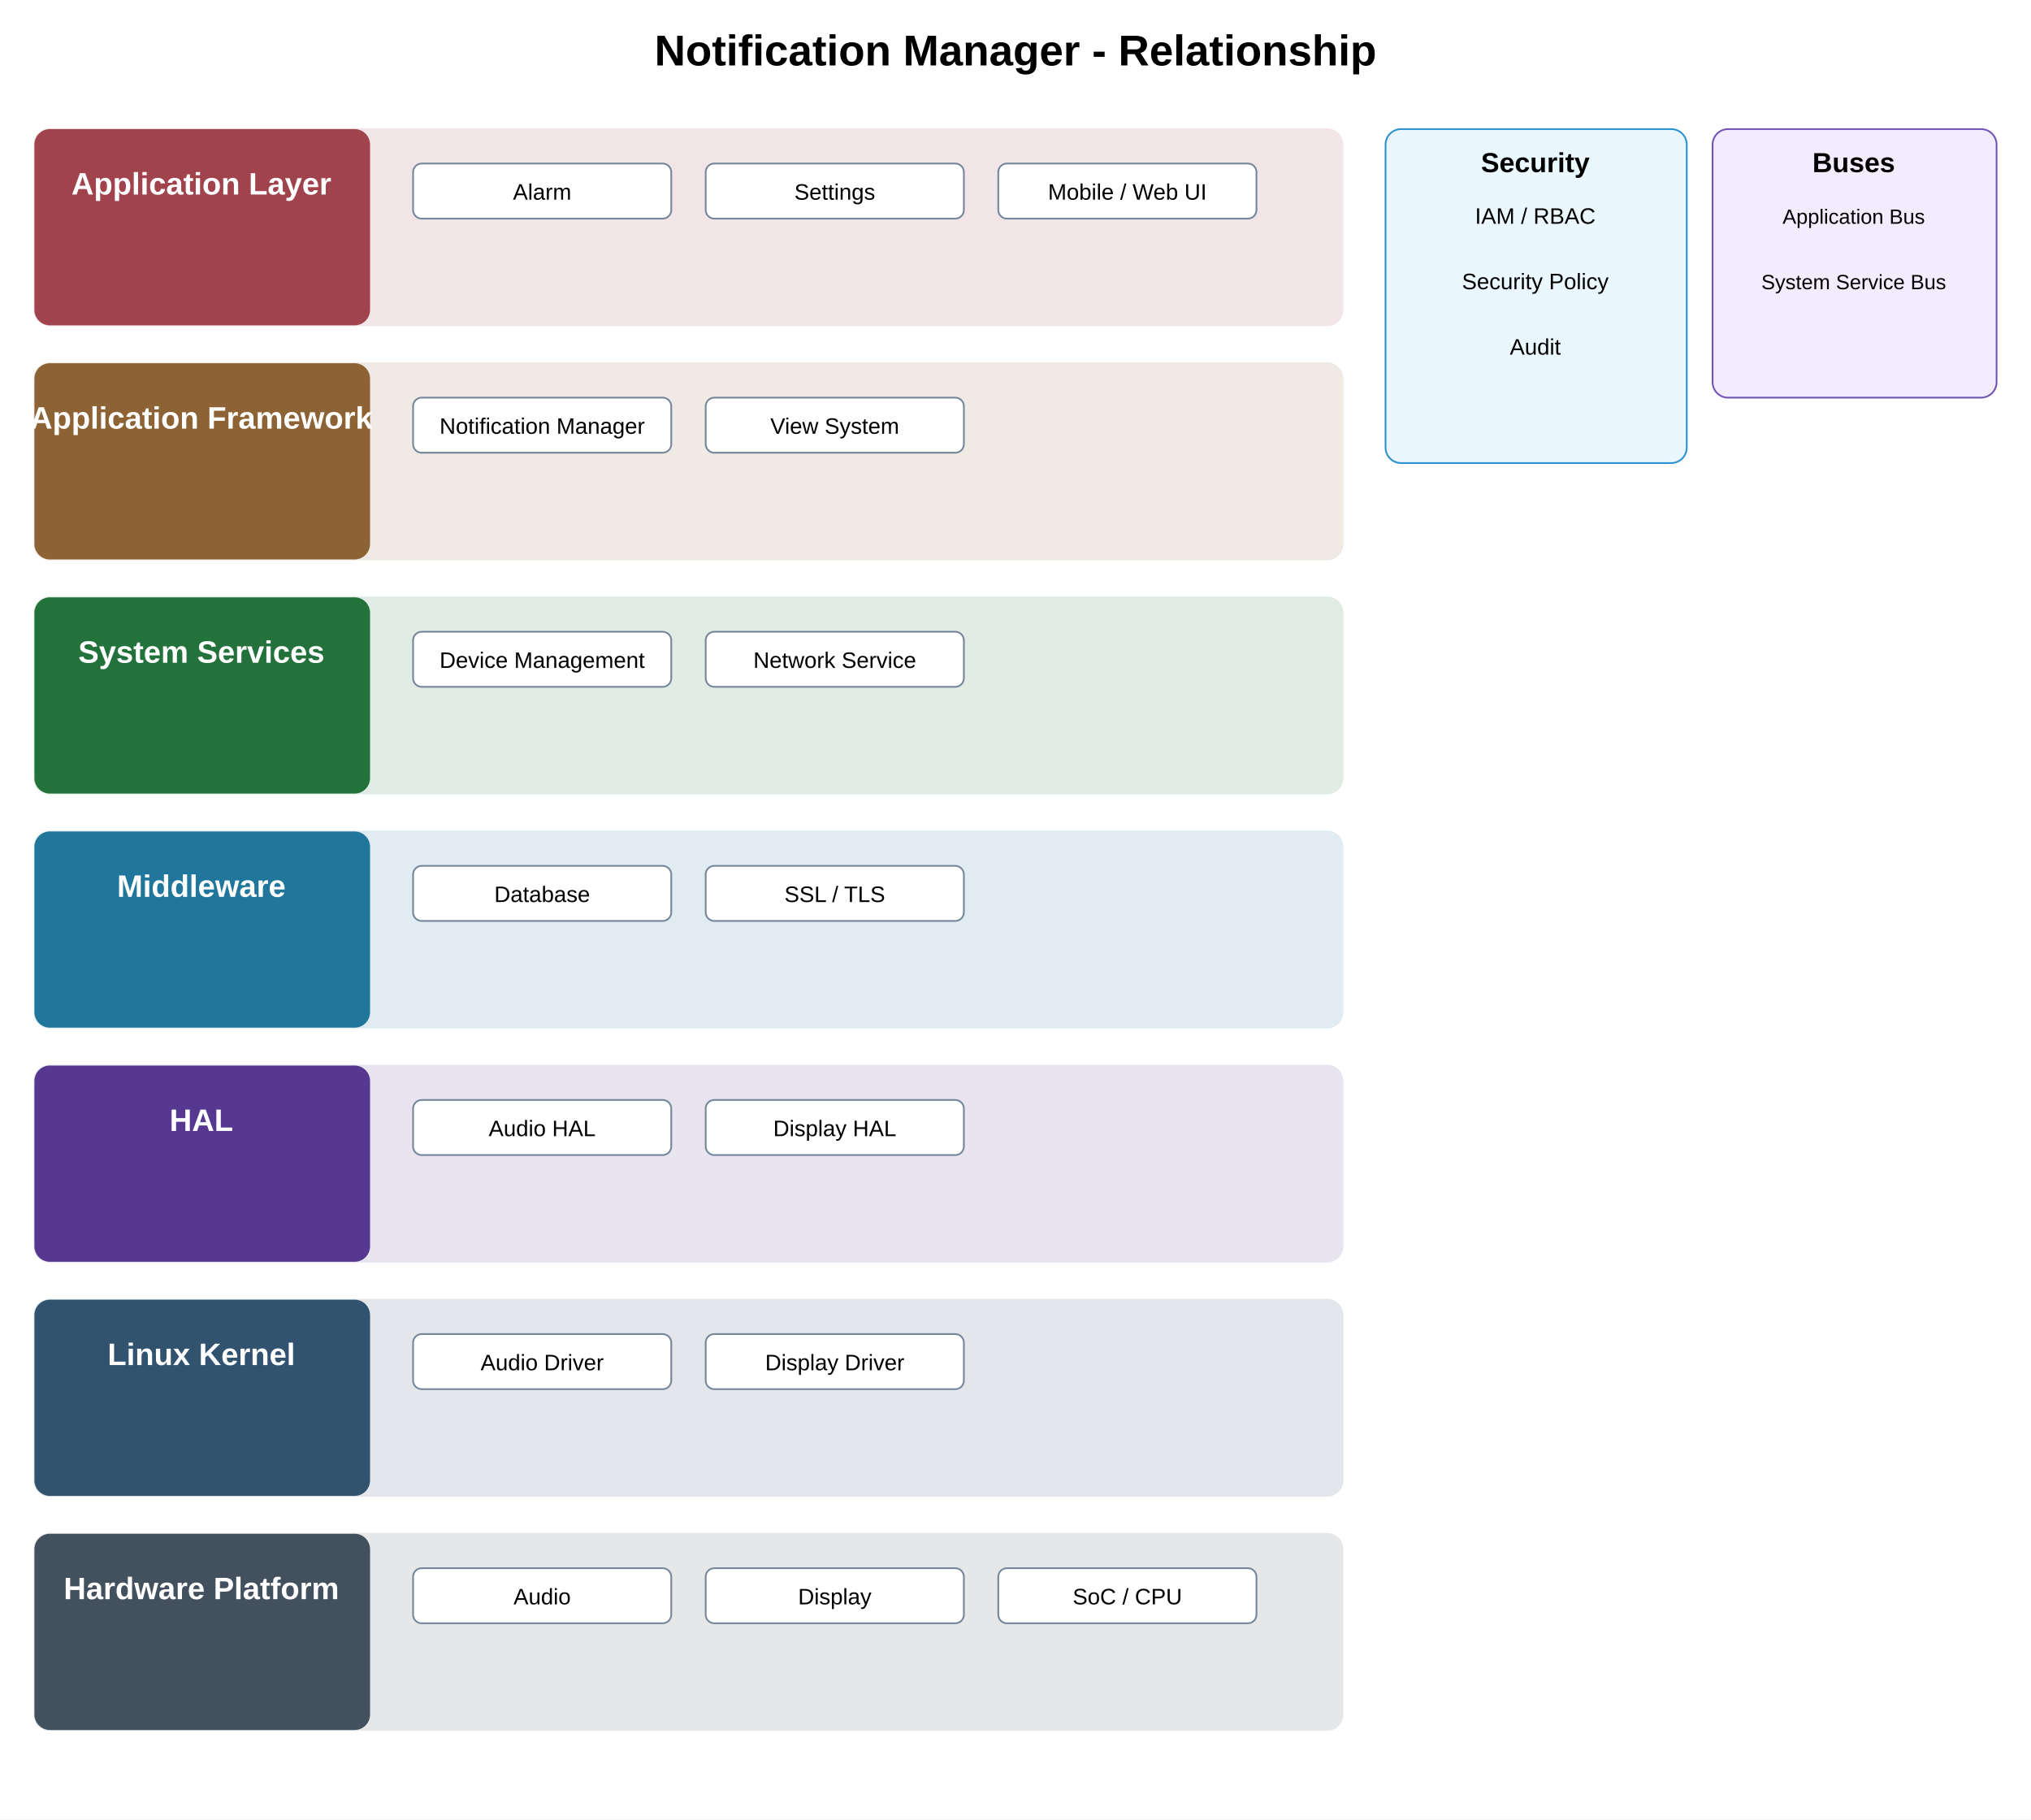
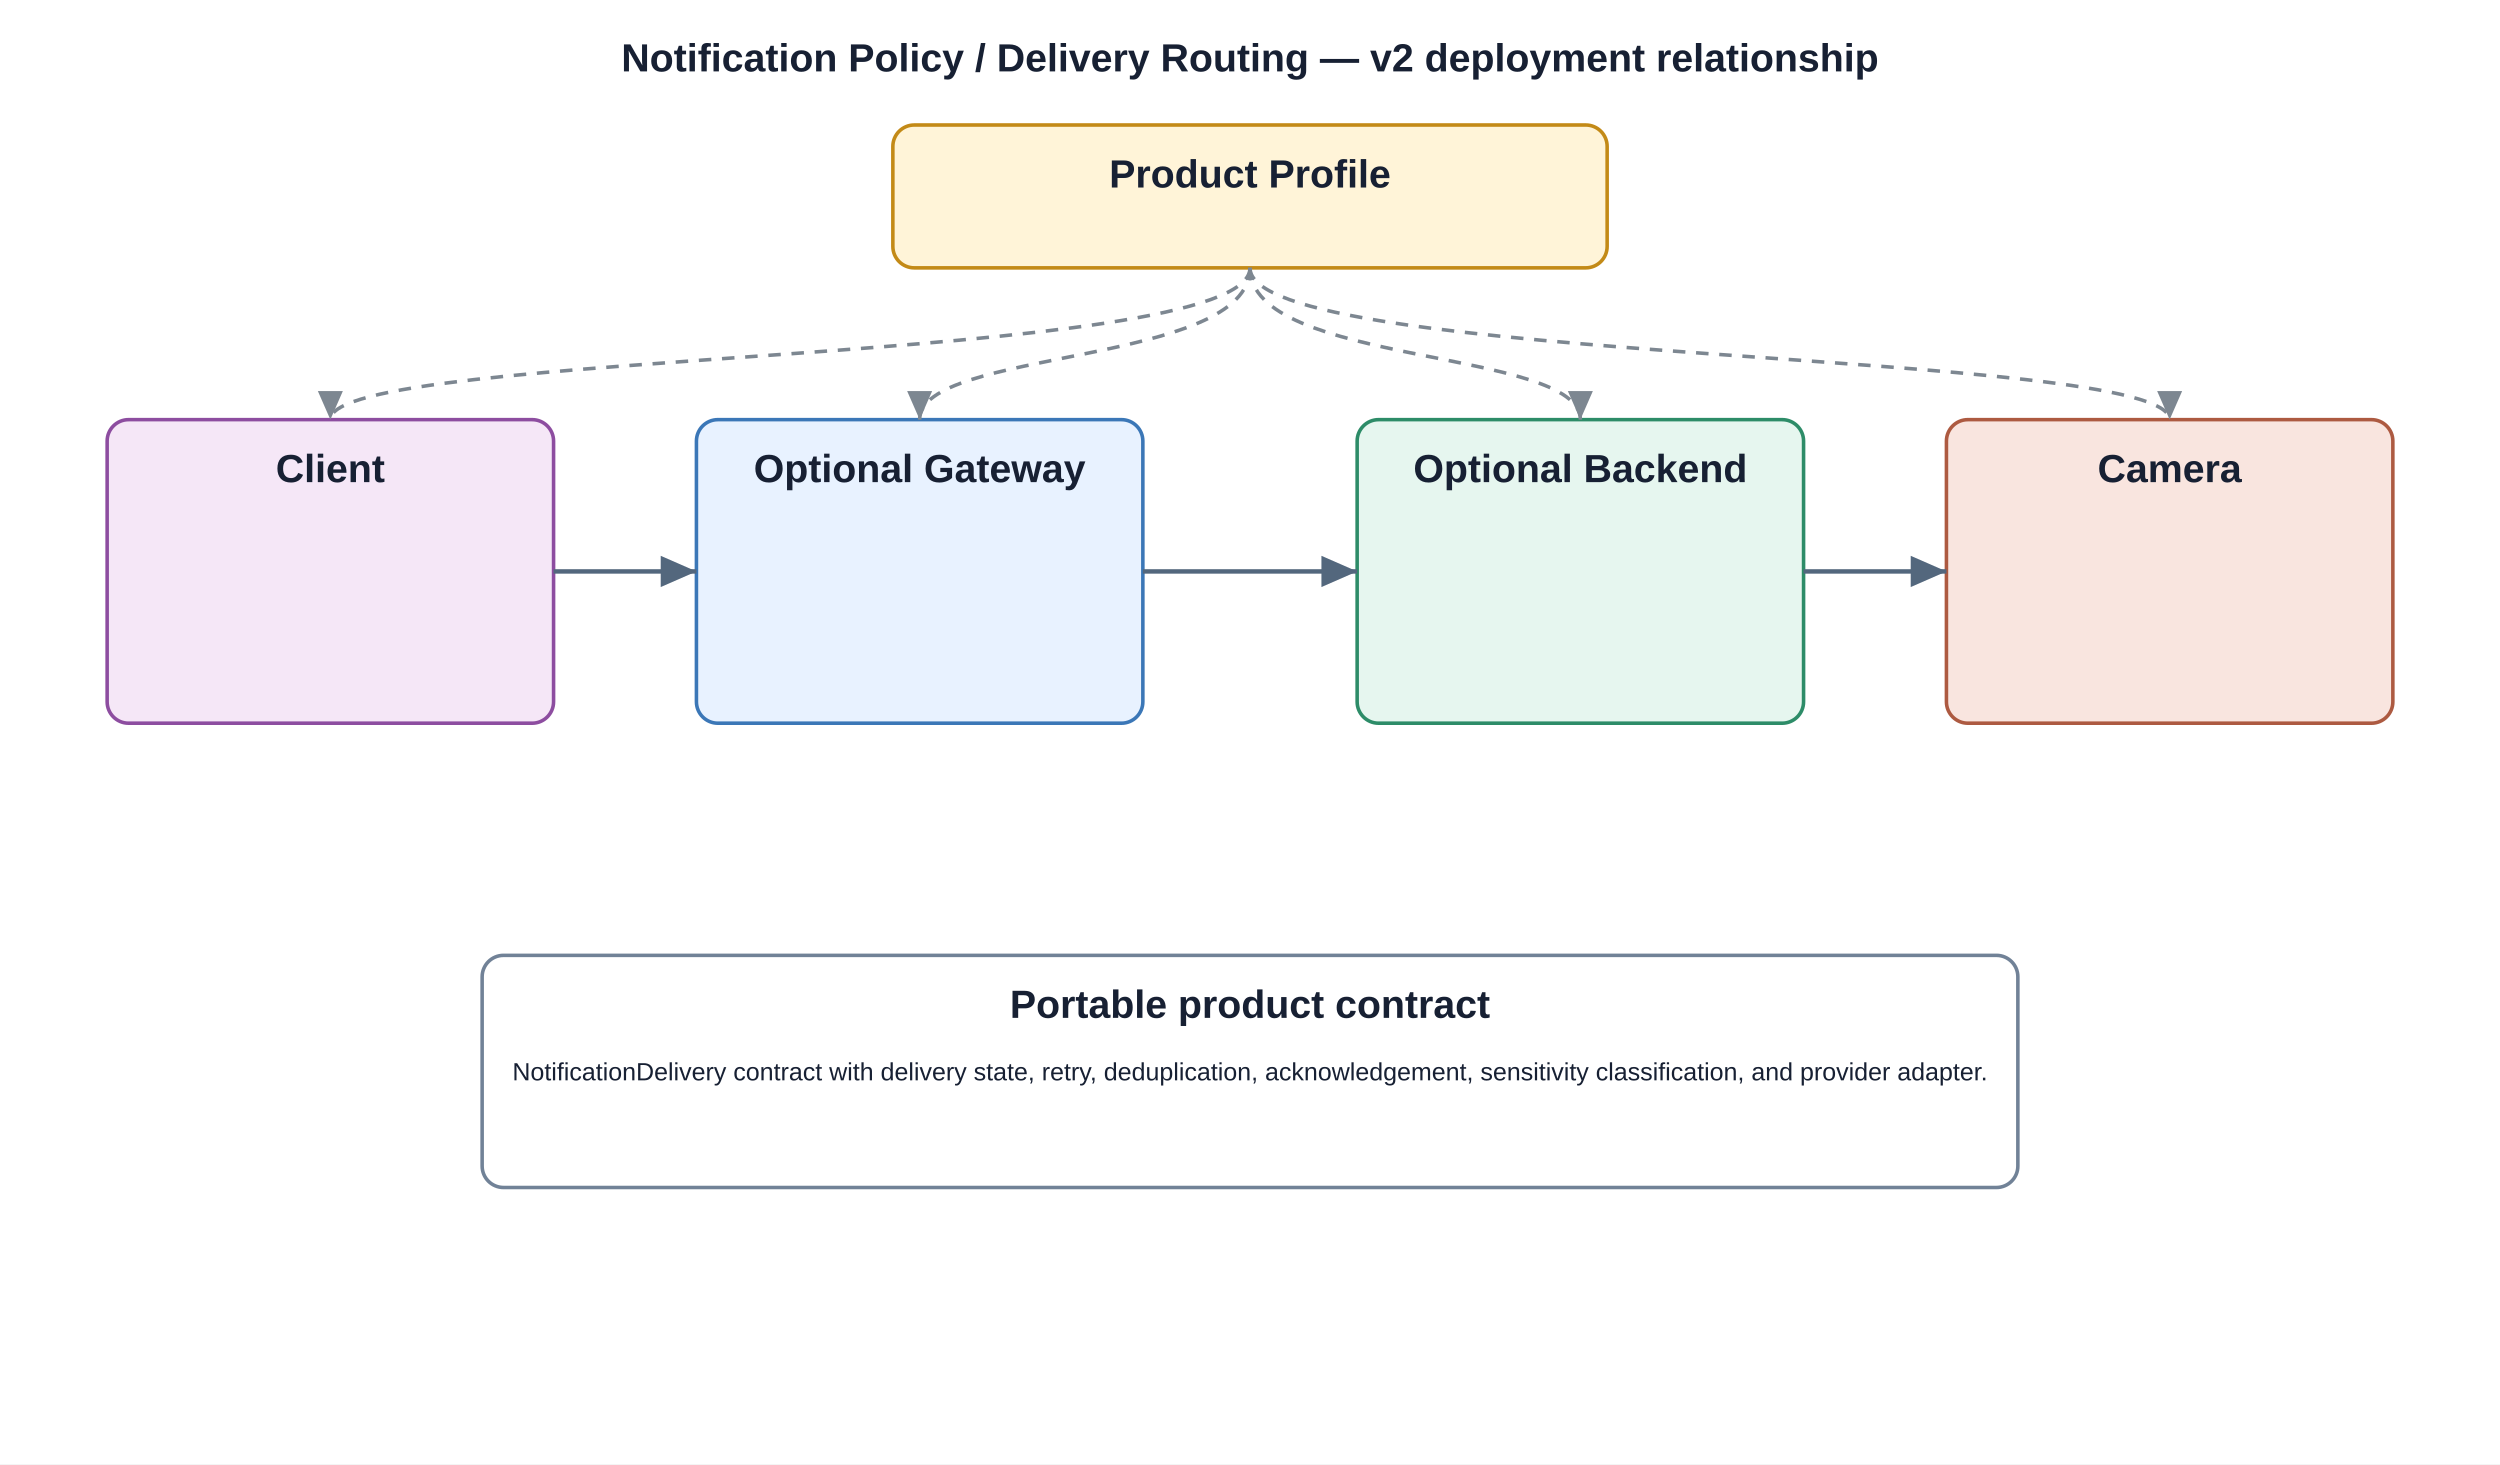
- <svg xmlns="http://www.w3.org/2000/svg" width="1180" height="1057">
-   <rect width="100%" height="100%" fill="white" />
-   <text x="590" y="38" font-family="Arial" font-size="25" font-weight="bold" text-anchor="middle">Notification Manager - Relationship</text>
-   <rect x="20" y="75" width="760" height="114" rx="9" fill="#a1434d" opacity=".14" stroke="#a1434d" />
-   <rect x="20" y="75" width="195" height="114" rx="9" fill="#a1434d" />
-   <text x="117" y="113" font-family="Arial" font-size="18" font-weight="bold" fill="white" text-anchor="middle">Application Layer</text>
-   <rect x="240" y="95" width="150" height="32" rx="5" fill="white" stroke="#75869a" />
-   <text x="315" y="116" font-family="Arial" font-size="13" text-anchor="middle">Alarm</text>
-   <rect x="410" y="95" width="150" height="32" rx="5" fill="white" stroke="#75869a" />
-   <text x="485" y="116" font-family="Arial" font-size="13" text-anchor="middle">Settings</text>
-   <rect x="580" y="95" width="150" height="32" rx="5" fill="white" stroke="#75869a" />
-   <text x="655" y="116" font-family="Arial" font-size="13" text-anchor="middle">Mobile / Web UI</text>
-   <rect x="20" y="211" width="760" height="114" rx="9" fill="#8d6335" opacity=".14" stroke="#8d6335" />
-   <rect x="20" y="211" width="195" height="114" rx="9" fill="#8d6335" />
-   <text x="117" y="249" font-family="Arial" font-size="18" font-weight="bold" fill="white" text-anchor="middle">Application Framework</text>
-   <rect x="240" y="231" width="150" height="32" rx="5" fill="white" stroke="#75869a" />
-   <text x="315" y="252" font-family="Arial" font-size="13" text-anchor="middle">Notification Manager</text>
-   <rect x="410" y="231" width="150" height="32" rx="5" fill="white" stroke="#75869a" />
-   <text x="485" y="252" font-family="Arial" font-size="13" text-anchor="middle">View System</text>
-   <rect x="20" y="347" width="760" height="114" rx="9" fill="#23723b" opacity=".14" stroke="#23723b" />
-   <rect x="20" y="347" width="195" height="114" rx="9" fill="#23723b" />
-   <text x="117" y="385" font-family="Arial" font-size="18" font-weight="bold" fill="white" text-anchor="middle">System Services</text>
-   <rect x="240" y="367" width="150" height="32" rx="5" fill="white" stroke="#75869a" />
-   <text x="315" y="388" font-family="Arial" font-size="13" text-anchor="middle">Device Management</text>
-   <rect x="410" y="367" width="150" height="32" rx="5" fill="white" stroke="#75869a" />
-   <text x="485" y="388" font-family="Arial" font-size="13" text-anchor="middle">Network Service</text>
-   <rect x="20" y="483" width="760" height="114" rx="9" fill="#20769b" opacity=".14" stroke="#20769b" />
-   <rect x="20" y="483" width="195" height="114" rx="9" fill="#20769b" />
-   <text x="117" y="521" font-family="Arial" font-size="18" font-weight="bold" fill="white" text-anchor="middle">Middleware</text>
-   <rect x="240" y="503" width="150" height="32" rx="5" fill="white" stroke="#75869a" />
-   <text x="315" y="524" font-family="Arial" font-size="13" text-anchor="middle">Database</text>
-   <rect x="410" y="503" width="150" height="32" rx="5" fill="white" stroke="#75869a" />
-   <text x="485" y="524" font-family="Arial" font-size="13" text-anchor="middle">SSL / TLS</text>
-   <rect x="20" y="619" width="760" height="114" rx="9" fill="#563891" opacity=".14" stroke="#563891" />
-   <rect x="20" y="619" width="195" height="114" rx="9" fill="#563891" />
-   <text x="117" y="657" font-family="Arial" font-size="18" font-weight="bold" fill="white" text-anchor="middle">HAL</text>
-   <rect x="240" y="639" width="150" height="32" rx="5" fill="white" stroke="#75869a" />
-   <text x="315" y="660" font-family="Arial" font-size="13" text-anchor="middle">Audio HAL</text>
-   <rect x="410" y="639" width="150" height="32" rx="5" fill="white" stroke="#75869a" />
-   <text x="485" y="660" font-family="Arial" font-size="13" text-anchor="middle">Display HAL</text>
-   <rect x="20" y="755" width="760" height="114" rx="9" fill="#31536f" opacity=".14" stroke="#31536f" />
-   <rect x="20" y="755" width="195" height="114" rx="9" fill="#31536f" />
-   <text x="117" y="793" font-family="Arial" font-size="18" font-weight="bold" fill="white" text-anchor="middle">Linux Kernel</text>
-   <rect x="240" y="775" width="150" height="32" rx="5" fill="white" stroke="#75869a" />
-   <text x="315" y="796" font-family="Arial" font-size="13" text-anchor="middle">Audio Driver</text>
-   <rect x="410" y="775" width="150" height="32" rx="5" fill="white" stroke="#75869a" />
-   <text x="485" y="796" font-family="Arial" font-size="13" text-anchor="middle">Display Driver</text>
-   <rect x="20" y="891" width="760" height="114" rx="9" fill="#42515d" opacity=".14" stroke="#42515d" />
-   <rect x="20" y="891" width="195" height="114" rx="9" fill="#42515d" />
-   <text x="117" y="929" font-family="Arial" font-size="18" font-weight="bold" fill="white" text-anchor="middle">Hardware Platform</text>
-   <rect x="240" y="911" width="150" height="32" rx="5" fill="white" stroke="#75869a" />
-   <text x="315" y="932" font-family="Arial" font-size="13" text-anchor="middle">Audio</text>
-   <rect x="410" y="911" width="150" height="32" rx="5" fill="white" stroke="#75869a" />
-   <text x="485" y="932" font-family="Arial" font-size="13" text-anchor="middle">Display</text>
-   <rect x="580" y="911" width="150" height="32" rx="5" fill="white" stroke="#75869a" />
-   <text x="655" y="932" font-family="Arial" font-size="13" text-anchor="middle">SoC / CPU</text>
-   <rect x="805" y="75" width="175" height="194" rx="9" fill="#eaf7ff" stroke="#2b91cf" />
-   <text x="892" y="100" font-family="Arial" font-size="16" font-weight="bold" text-anchor="middle">Security</text>
-   <text x="892" y="130" font-family="Arial" font-size="13" text-anchor="middle">IAM / RBAC</text>
-   <text x="892" y="168" font-family="Arial" font-size="13" text-anchor="middle">Security Policy</text>
-   <text x="892" y="206" font-family="Arial" font-size="13" text-anchor="middle">Audit</text>
-   <rect x="995" y="75" width="165" height="156" rx="9" fill="#f3ecff" stroke="#7254b3" />
-   <text x="1077" y="100" font-family="Arial" font-size="16" font-weight="bold" text-anchor="middle">Buses</text>
-   <text x="1077" y="130" font-family="Arial" font-size="12" text-anchor="middle">Application Bus</text>
-   <text x="1077" y="168" font-family="Arial" font-size="12" text-anchor="middle">System Service Bus</text>
+ <svg xmlns="http://www.w3.org/2000/svg" width="1400" height="820">
+   <defs>
+     <style>text{font-family:Arial;fill:#172033}.h{font-size:22px;font-weight:bold}.t{font-size:14px}.p{fill:#fff4d8;stroke:#c38a17;stroke-width:2}.client{fill:#f5e7f7;stroke:#8d4da0;stroke-width:2}.cam{fill:#f9e5df;stroke:#ad5a41;stroke-width:2}.gw{fill:#e8f2ff;stroke:#3b77b7;stroke-width:2}.back{fill:#e6f6ef;stroke:#2d8c68;stroke-width:2}.x{fill:white;stroke:#718297;stroke-width:2}.a{stroke:#53677d;stroke-width:2.5;fill:none;marker-end:url(#a)}.o{stroke:#7d8791;stroke-width:2;stroke-dasharray:7 6;fill:none;marker-end:url(#o)}</style>
+     <marker id="a" markerWidth="10" markerHeight="10" refX="8" refY="3.5" orient="auto">
+       <polygon points="0 0,8 3.5,0 7" fill="#53677d" />
+     </marker>
+     <marker id="o" markerWidth="10" markerHeight="10" refX="8" refY="3.5" orient="auto">
+       <polygon points="0 0,8 3.5,0 7" fill="#7d8791" />
+     </marker>
+   </defs>
+   <rect width="1400" height="820" fill="white" />
+   <text x="700" y="40" class="h" text-anchor="middle">Notification Policy / Delivery Routing — v2 deployment relationship</text>
+   <rect x="500" y="70" width="400" height="80" rx="12" class="p" />
+   <text x="700" y="105" class="h" text-anchor="middle">Product Profile</text>
+   <rect x="60" y="235" width="250" height="170" rx="12" class="client" />
+   <text x="185" y="270" class="h" text-anchor="middle">Client</text>
+   <rect x="390" y="235" width="250" height="170" rx="12" class="gw" />
+   <text x="515" y="270" class="h" text-anchor="middle">Optional Gateway</text>
+   <rect x="760" y="235" width="250" height="170" rx="12" class="back" />
+   <text x="885" y="270" class="h" text-anchor="middle">Optional Backend</text>
+   <rect x="1090" y="235" width="250" height="170" rx="12" class="cam" />
+   <text x="1215" y="270" class="h" text-anchor="middle">Camera</text>
+   <path d="M310 320 L390 320" class="a" />
+   <path d="M640 320 L760 320" class="a" />
+   <path d="M1010 320 L1090 320" class="a" />
+   <path d="M700 150 C700 205,185 195,185 235" class="o" />
+   <path d="M700 150 C700 205,515 195,515 235" class="o" />
+   <path d="M700 150 C700 205,885 195,885 235" class="o" />
+   <path d="M700 150 C700 205,1215 195,1215 235" class="o" />
+   <rect x="270" y="535" width="860" height="130" rx="12" class="x" />
+   <text x="700" y="570" class="h" text-anchor="middle">Portable product contract</text>
+   <text x="700" y="605" class="t" text-anchor="middle">NotificationDelivery contract with delivery state, retry, deduplication, acknowledgement, sensitivity classification, and provider adapter.</text>
</svg>
